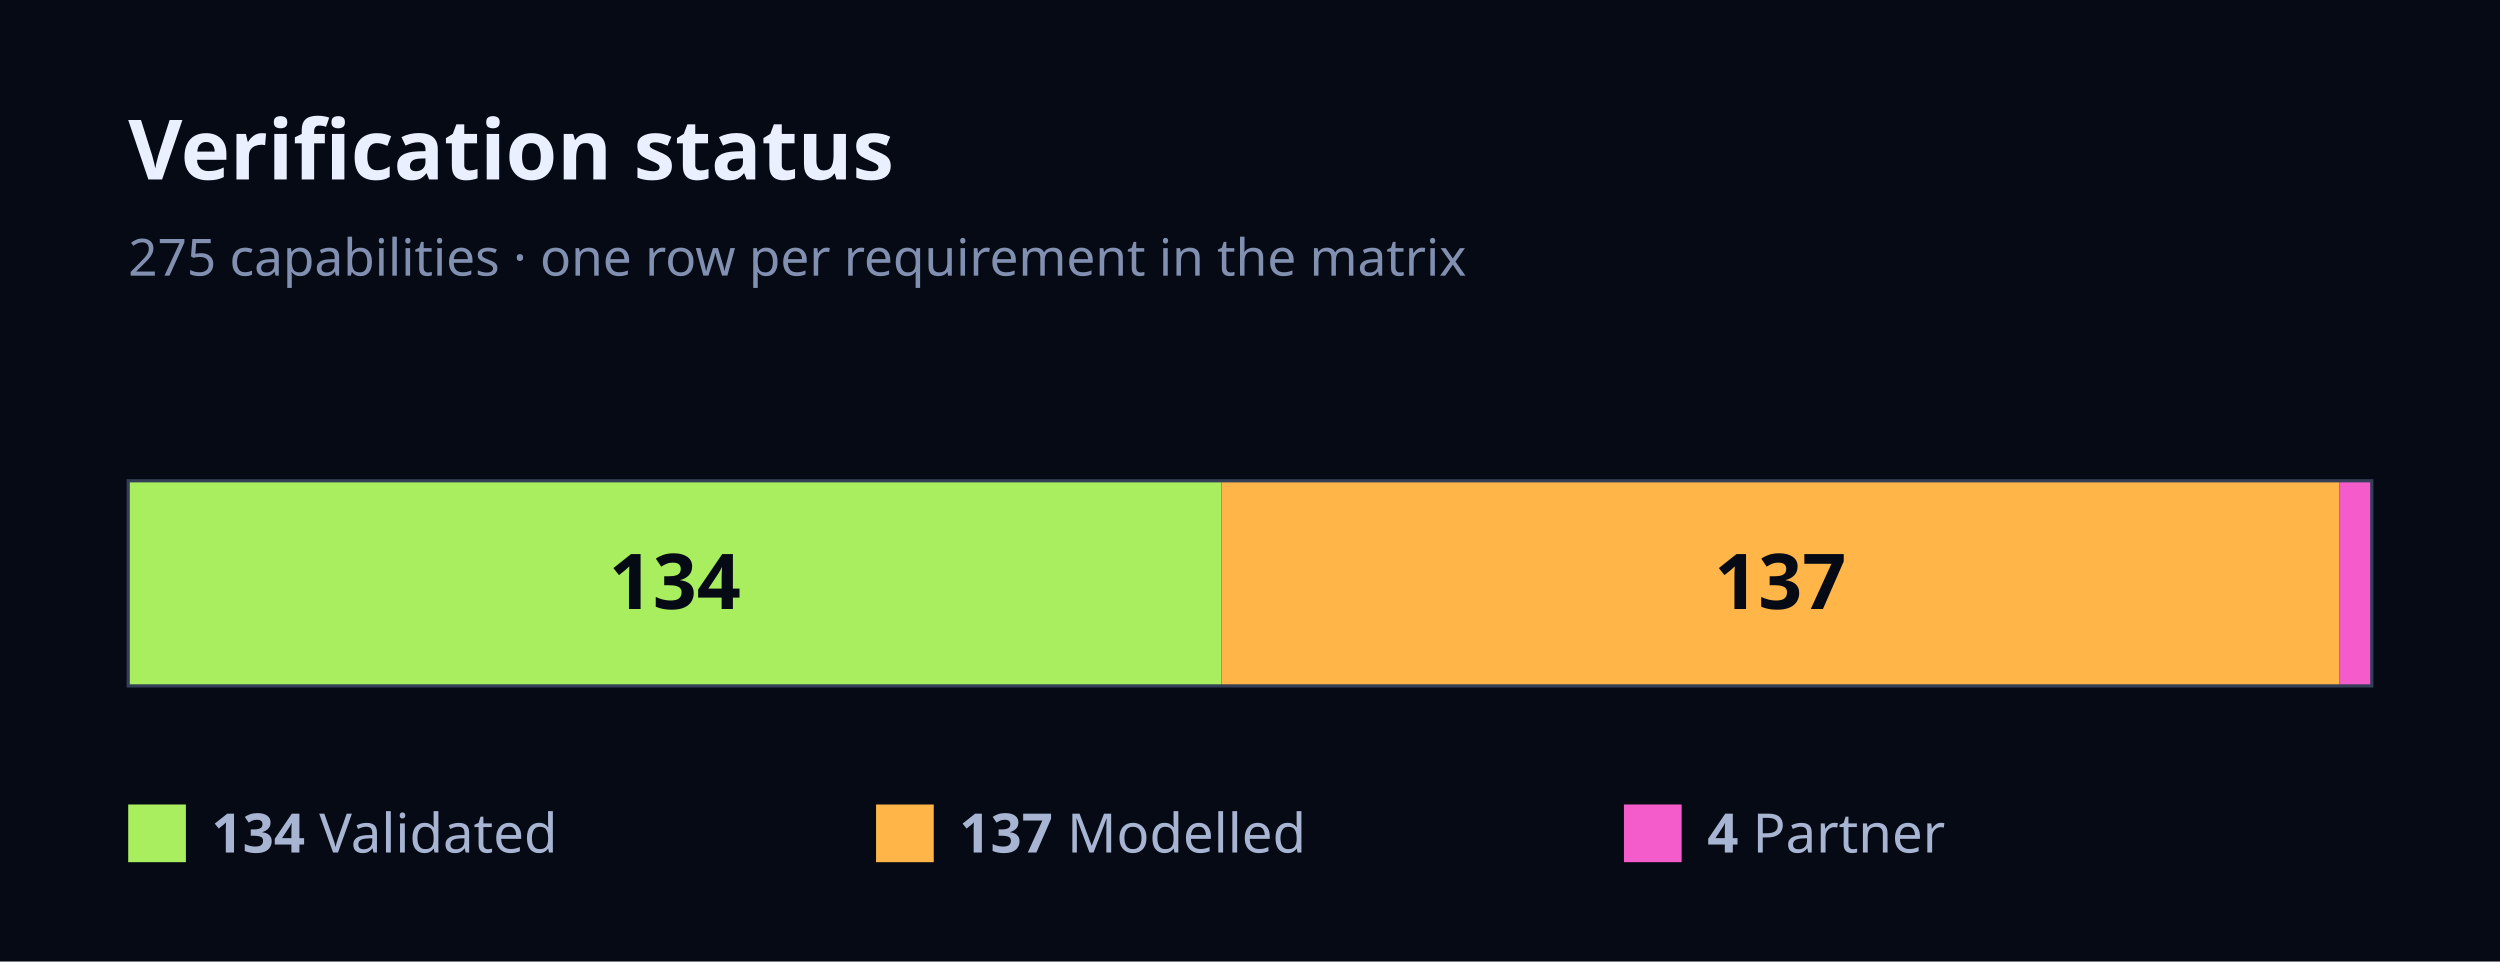
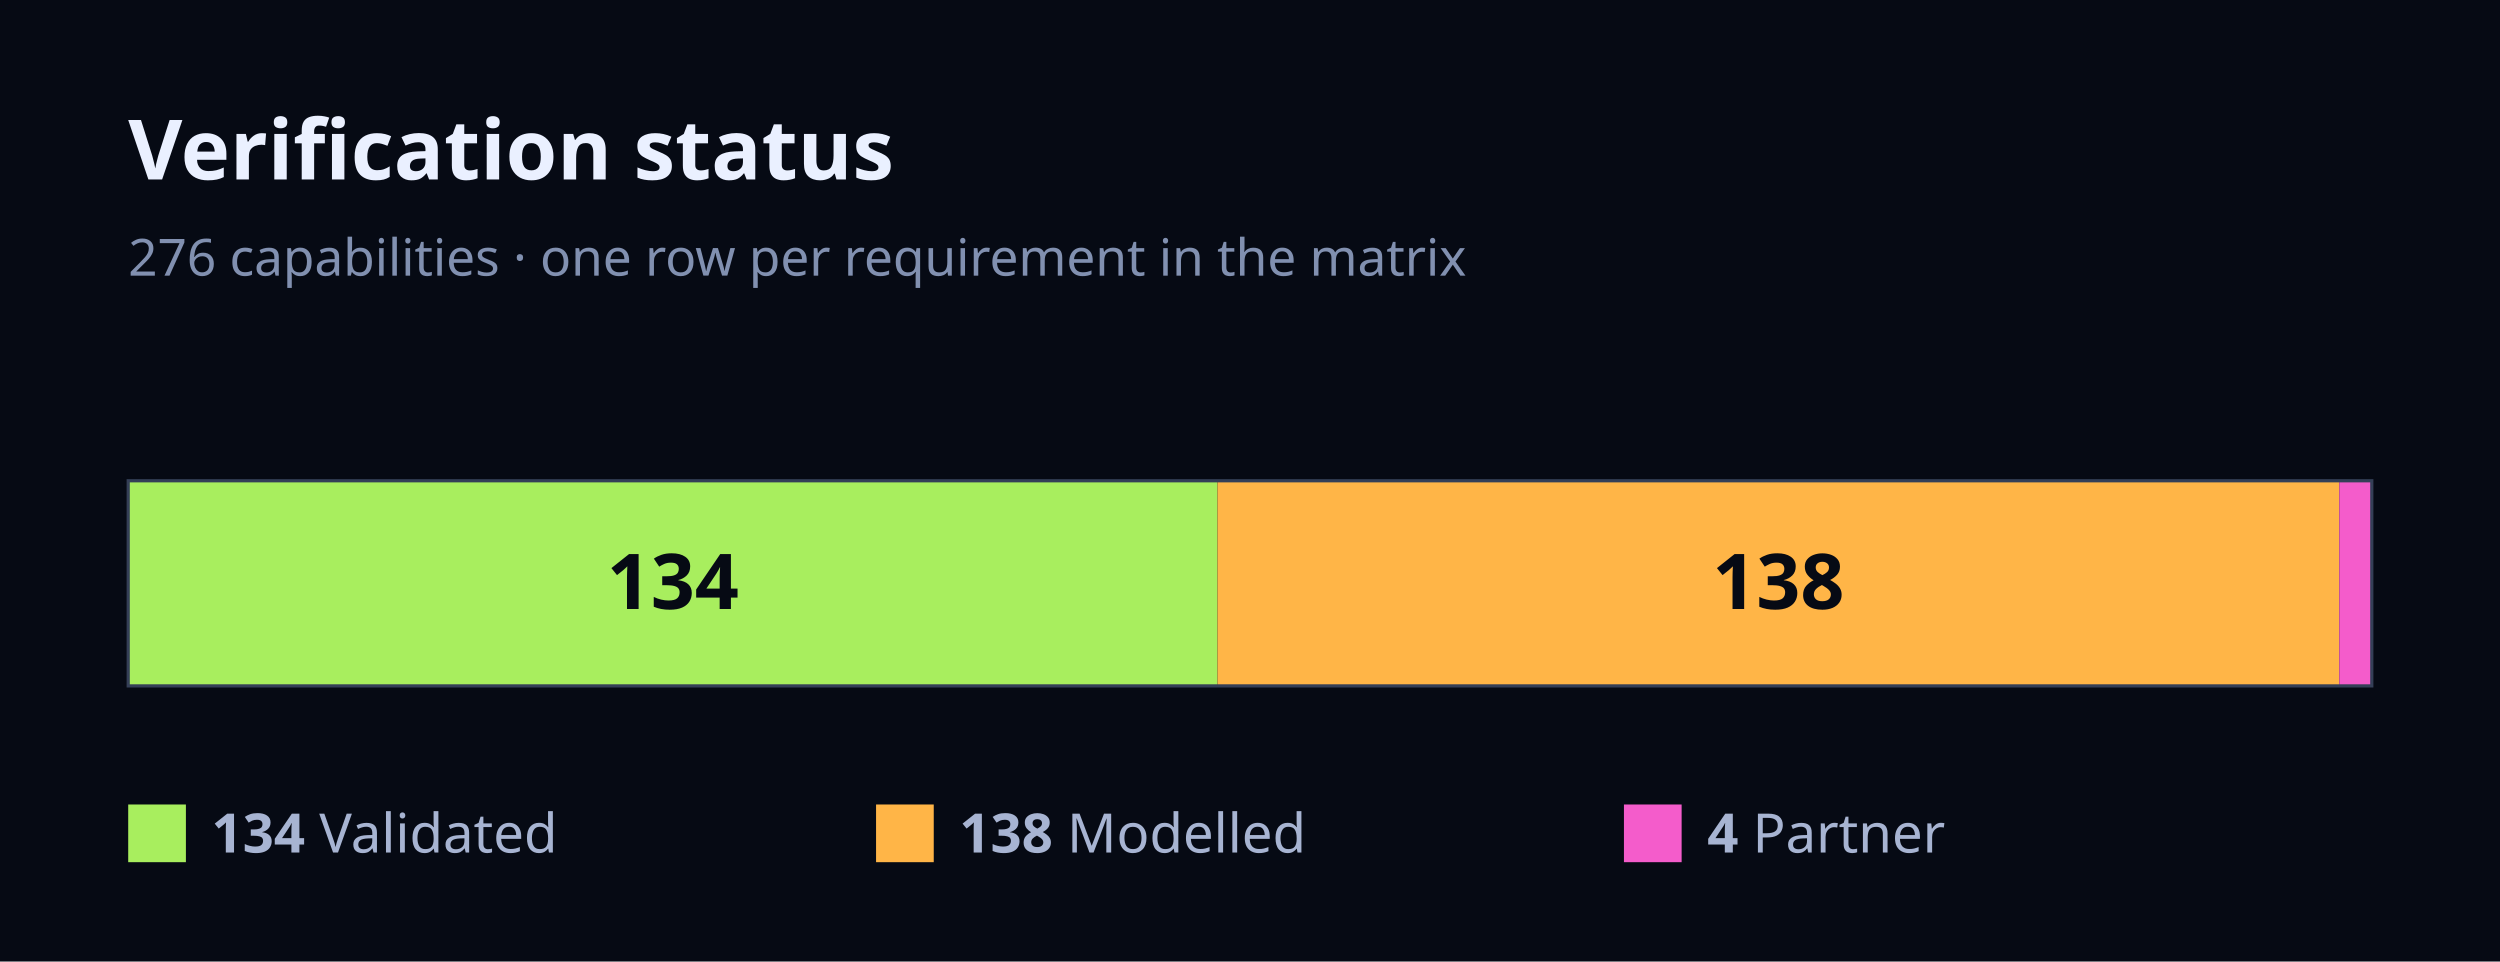
<svg xmlns="http://www.w3.org/2000/svg" width="780" height="300" viewBox="0 0 780 300" font-family="Geist, ui-sans-serif, system-ui, sans-serif">
  <rect x="0" y="0" width="780" height="300" fill="#060A14" />
  <text x="40" y="56" font-size="26" font-weight="700" fill="#EAF0FF">Verification status</text>
-   <text x="40" y="86" font-size="16" fill="#8190B0">275 capabilities · one row per requirement in the matrix</text>
-   <rect x="40" y="150" width="341.09" height="64" fill="#A8EE5E" />
-   <text x="210.55" y="190" font-size="24" font-weight="700" fill="#060A14" text-anchor="middle">134</text>
-   <rect x="381.09" y="150" width="348.73" height="64" fill="#FFB547" />
-   <text x="555.45" y="190" font-size="24" font-weight="700" fill="#060A14" text-anchor="middle">137</text>
-   <rect x="729.82" y="150" width="10.18" height="64" fill="#F45CCB" />
+   <text x="40" y="86" font-size="16" fill="#8190B0">276 capabilities · one row per requirement in the matrix</text>
+   <rect x="40" y="150" width="339.86" height="64" fill="#A8EE5E" />
+   <text x="209.93" y="190" font-size="24" font-weight="700" fill="#060A14" text-anchor="middle">134</text>
+   <rect x="379.86" y="150" width="350" height="64" fill="#FFB547" />
+   <text x="554.86" y="190" font-size="24" font-weight="700" fill="#060A14" text-anchor="middle">138</text>
+   <rect x="729.86" y="150" width="10.14" height="64" fill="#F45CCB" />
  <rect x="40" y="150" width="700" height="64" fill="none" stroke="#343F57" stroke-width="1" />
  <rect x="40" y="251" width="18" height="18" fill="#A8EE5E" />
  <text x="66" y="266" font-size="17" fill="#A7B4D2">
    <tspan font-weight="700">134</tspan> Validated</text>
  <rect x="273.33" y="251" width="18" height="18" fill="#FFB547" />
  <text x="299.33" y="266" font-size="17" fill="#A7B4D2">
-     <tspan font-weight="700">137</tspan> Modelled</text>
+     <tspan font-weight="700">138</tspan> Modelled</text>
  <rect x="506.67" y="251" width="18" height="18" fill="#F45CCB" />
  <text x="532.67" y="266" font-size="17" fill="#A7B4D2">
    <tspan font-weight="700">4</tspan> Partner</text>
</svg>
